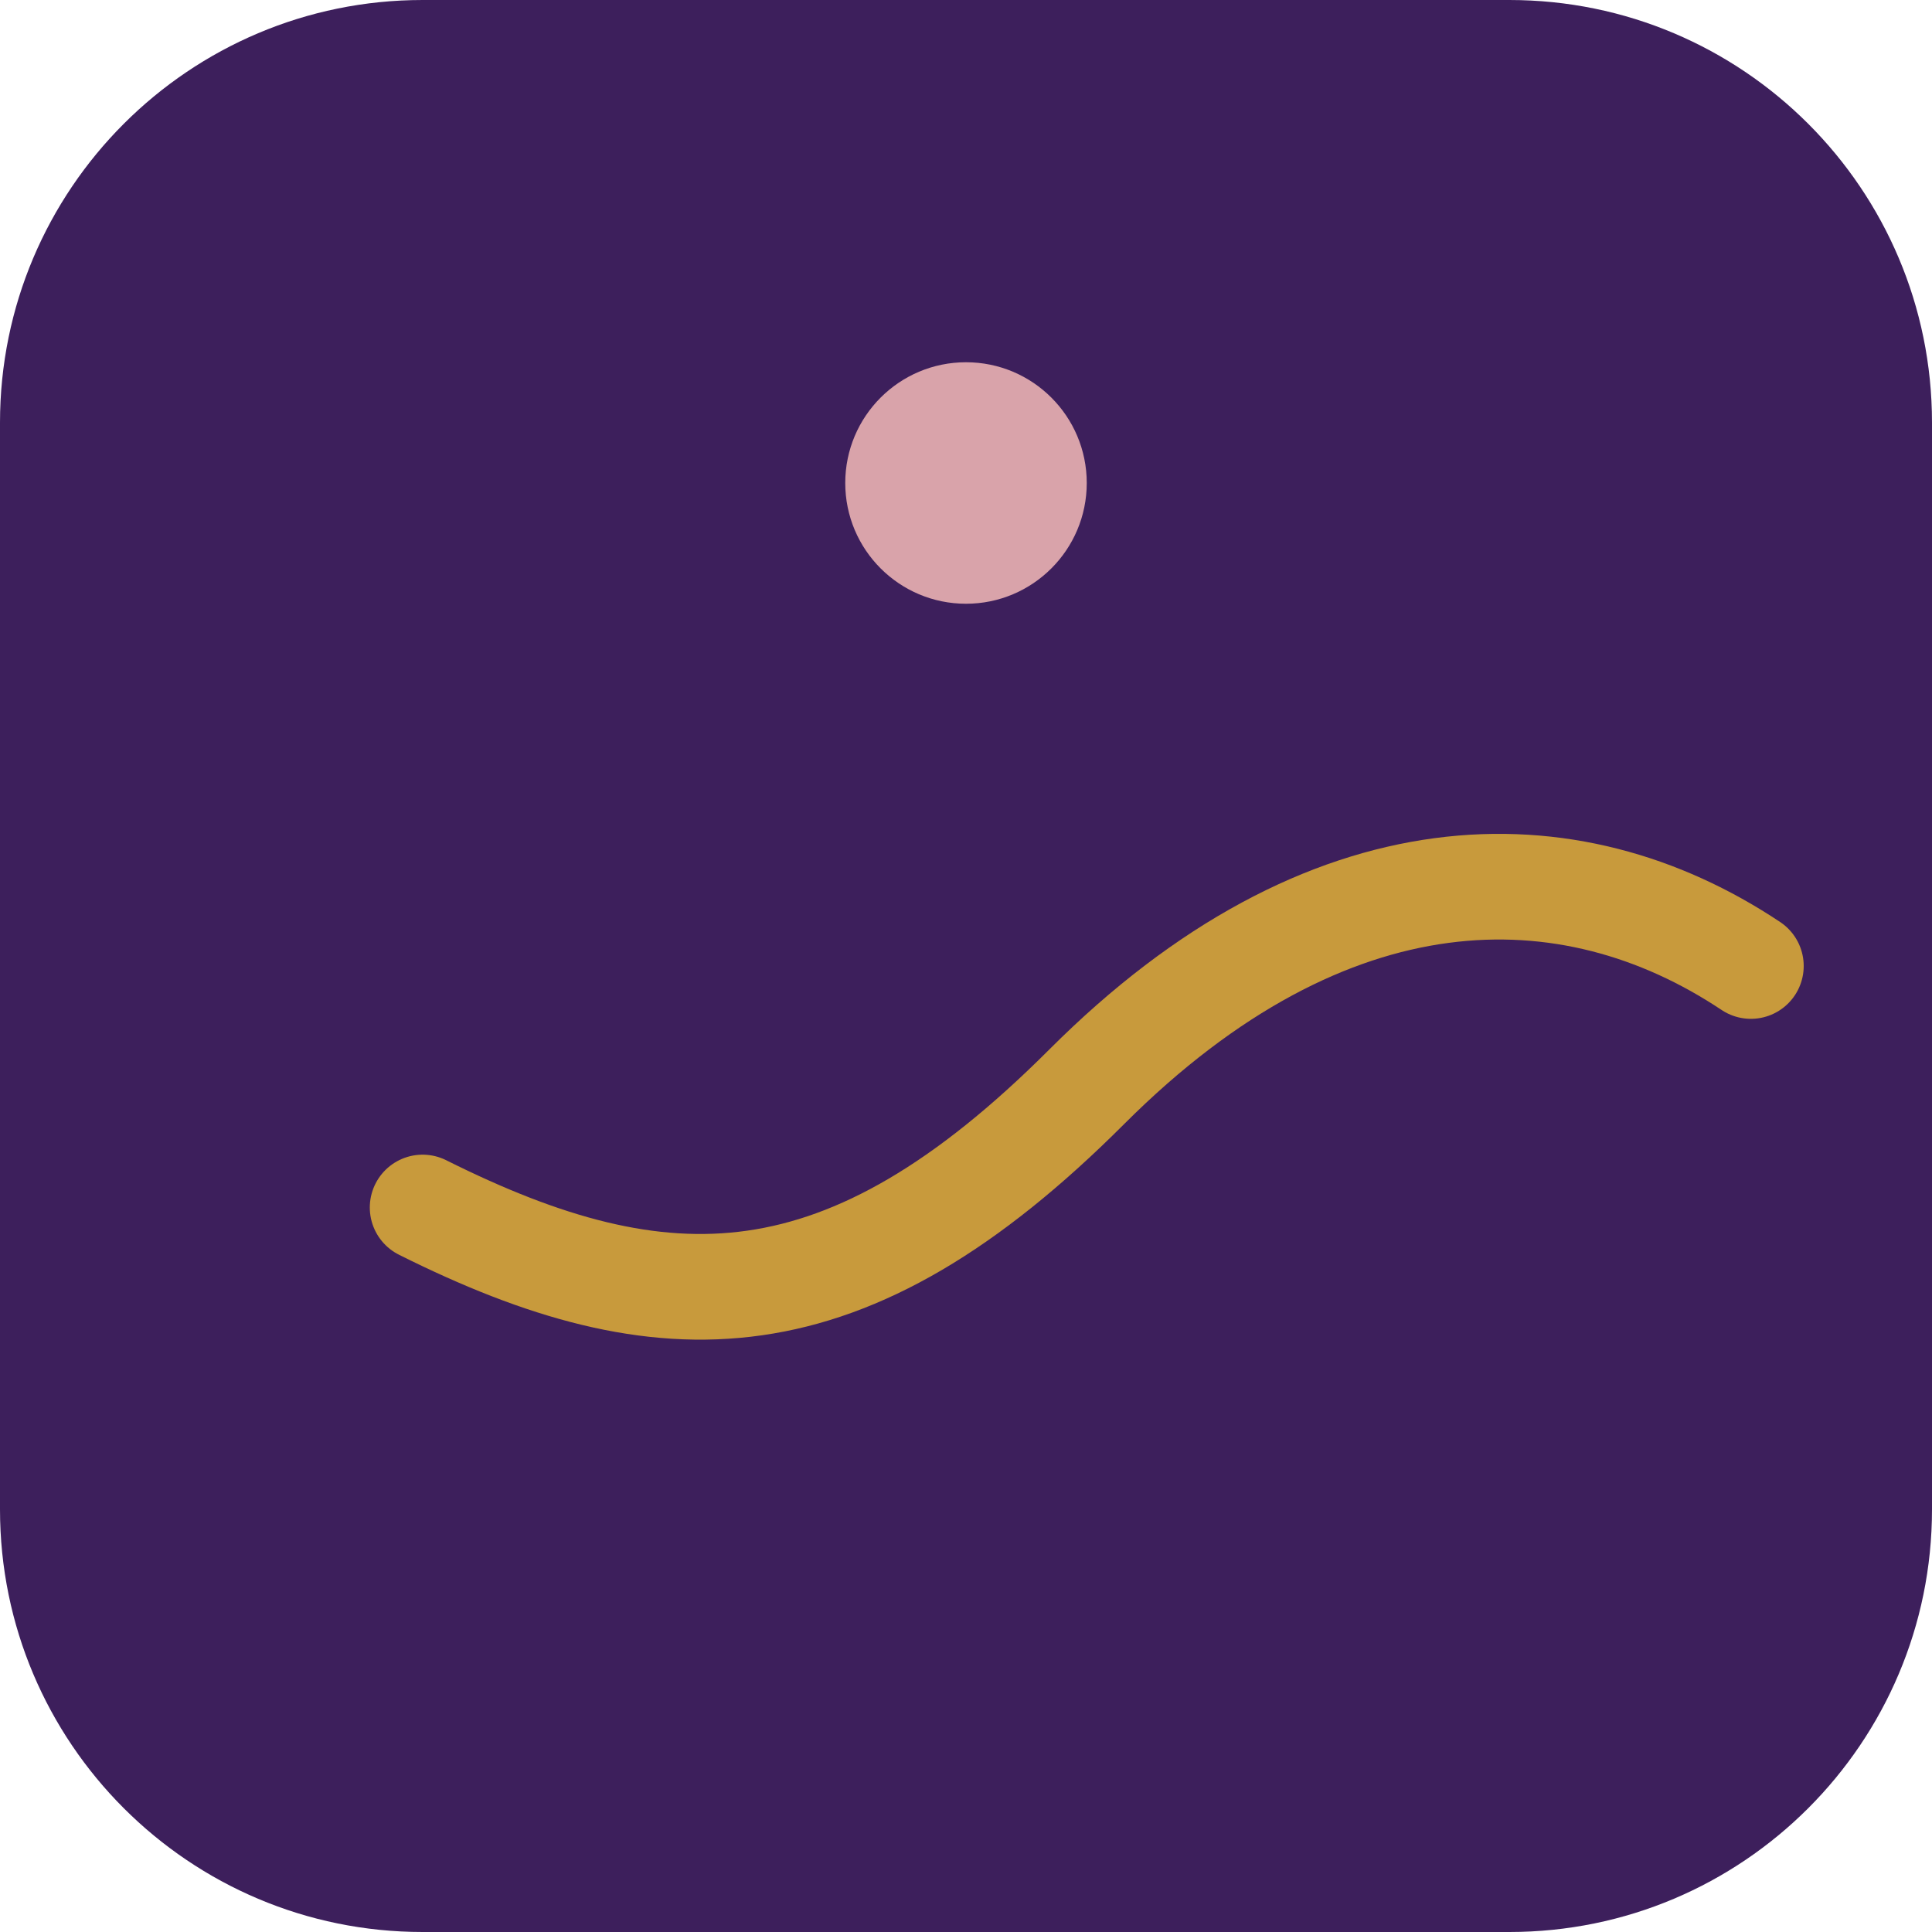
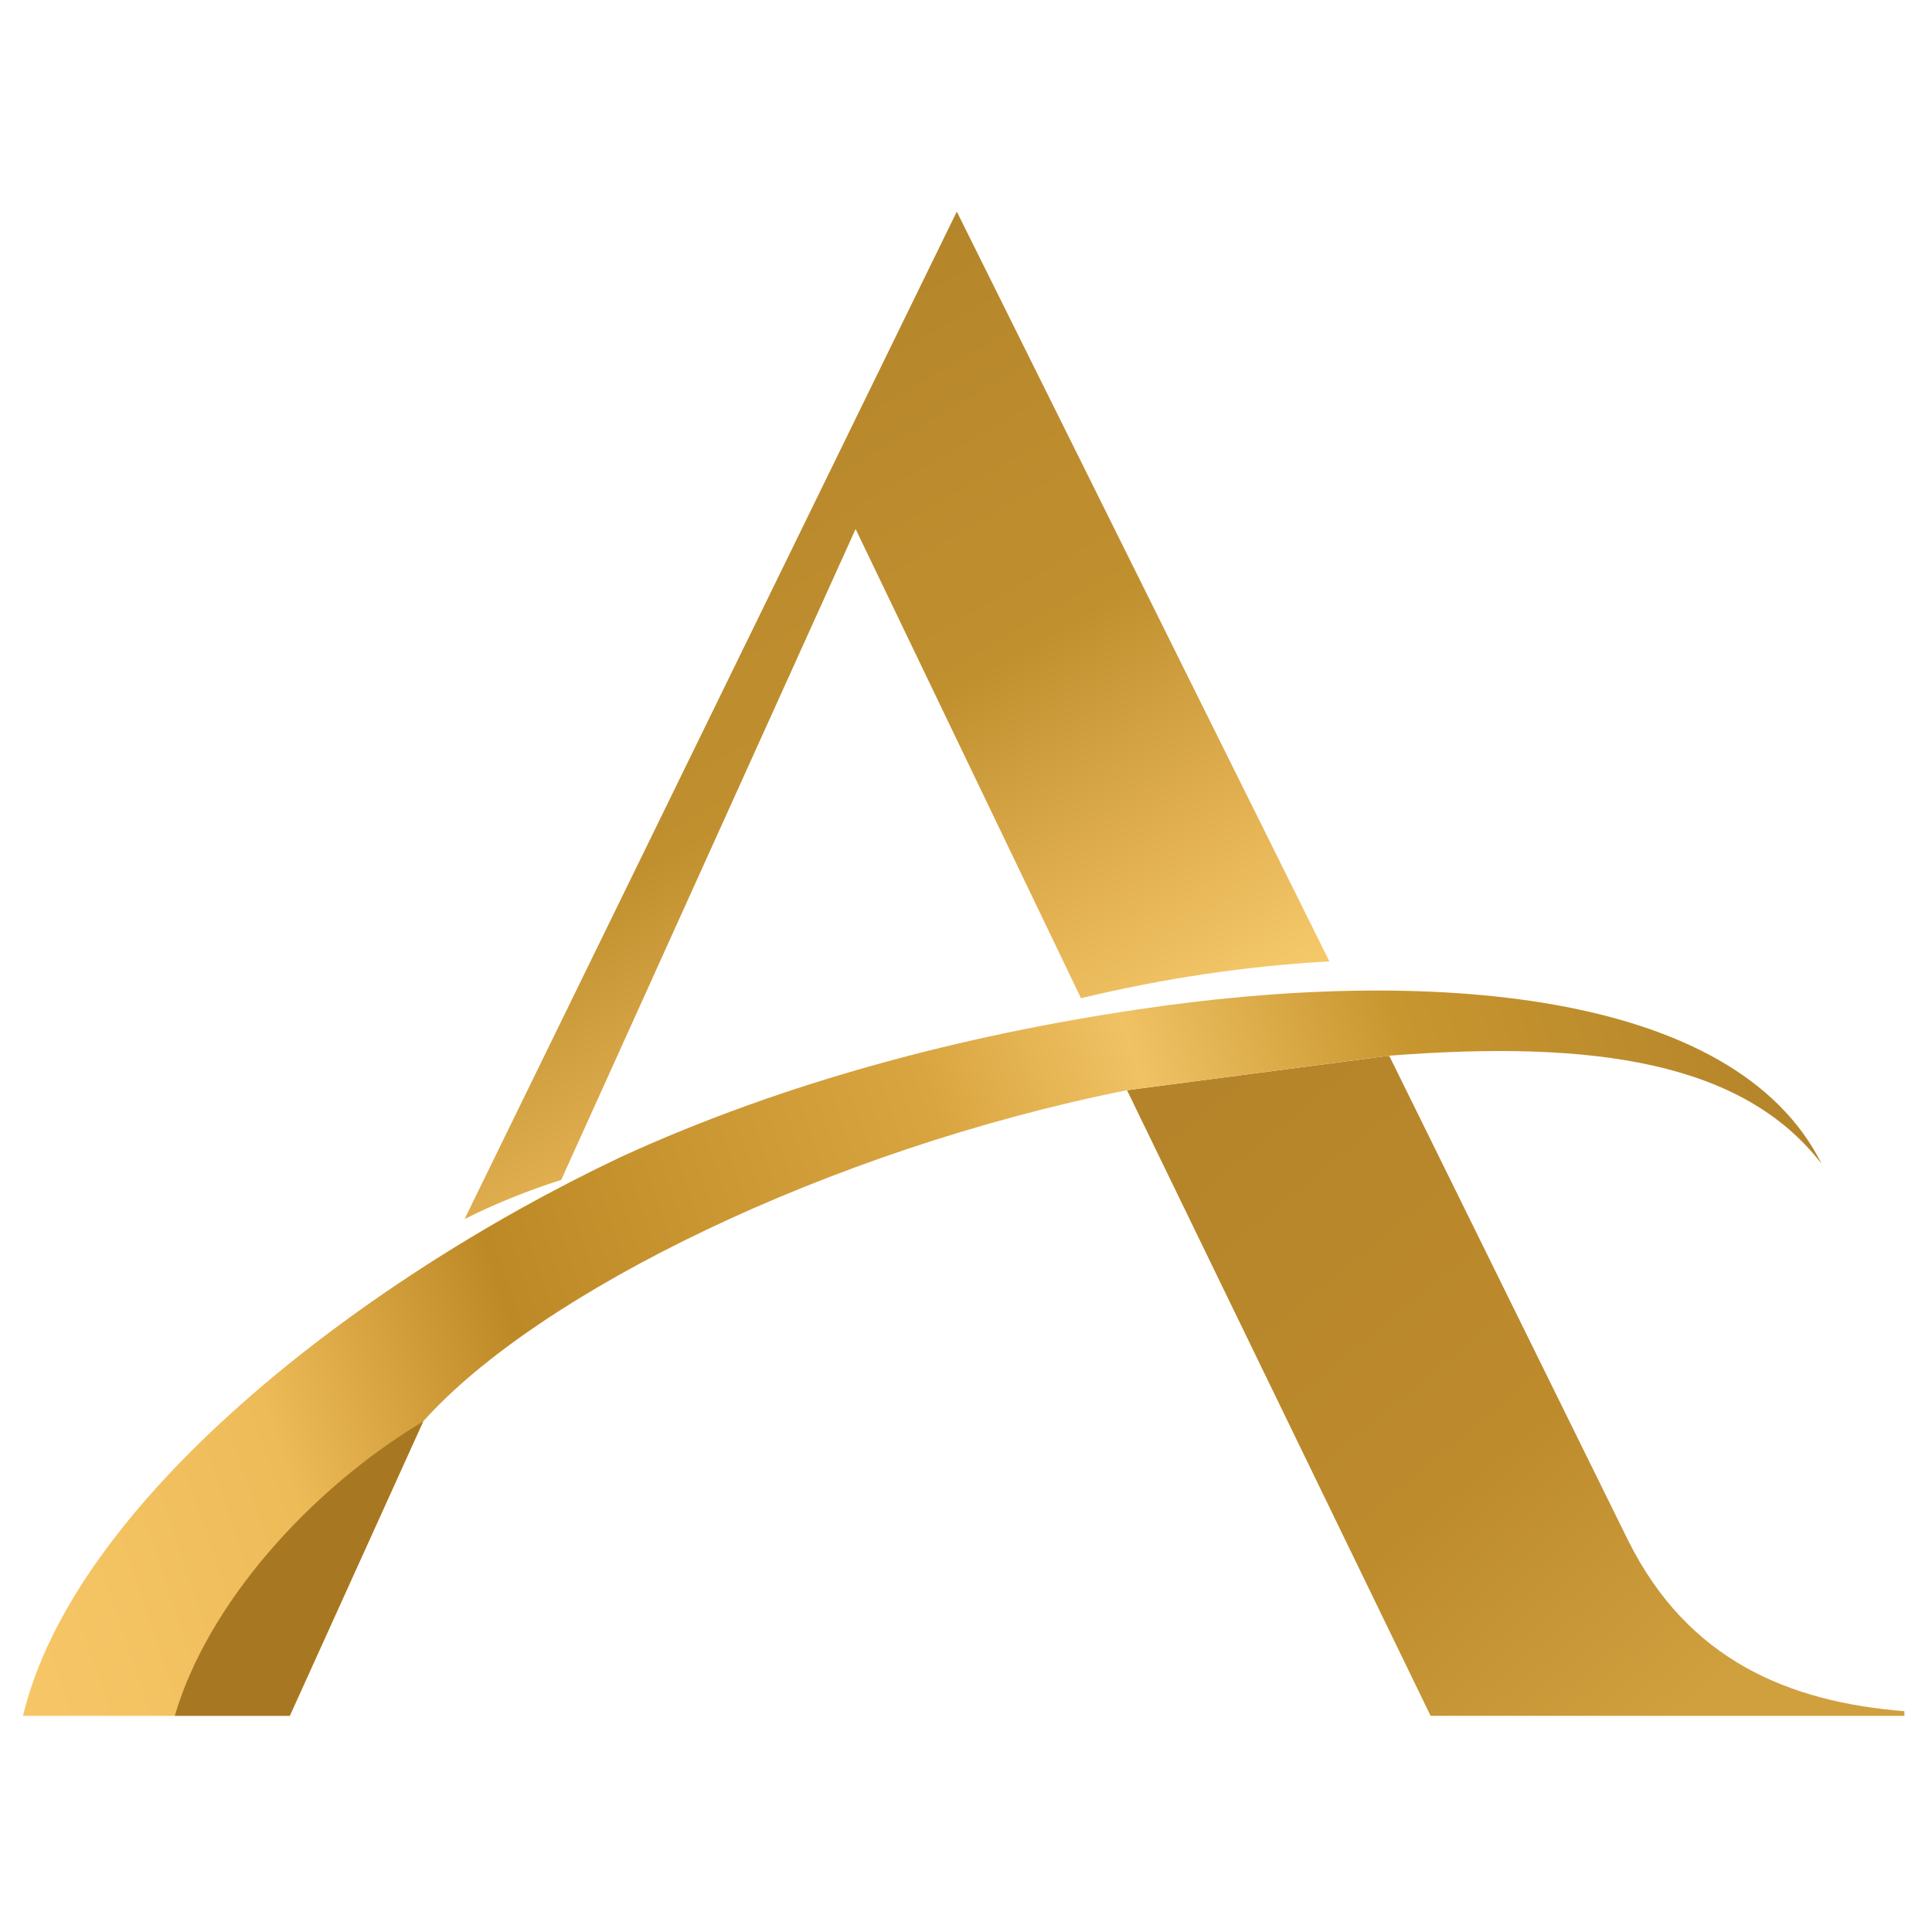
- <svg xmlns="http://www.w3.org/2000/svg" viewBox="0 0 64 64">
-   <rect width="64" height="64" rx="14" fill="#3D1F5C" />
-   <path d="M14 40c8 4 14 4 22 -4s16 -8 22 -4" stroke="#C89A3C" stroke-width="3.5" fill="none" stroke-linecap="round" />
-   <circle cx="32" cy="16" r="4" fill="#D9A3AA" />
+ <svg xmlns="http://www.w3.org/2000/svg" viewBox="335 181 420 420">
+   <defs>
+     <linearGradient id="a" gradientUnits="userSpaceOnUse" x1="520" y1="240" x2="610" y2="395">
+       <stop offset="0" stop-color="#b5852b" />
+       <stop offset="0.5" stop-color="#c0902f" />
+       <stop offset="0.8" stop-color="#e3b152" />
+       <stop offset="1" stop-color="#f4c869" />
+     </linearGradient>
+     <linearGradient id="s" gradientUnits="userSpaceOnUse" x1="345" y1="550" x2="731" y2="420">
+       <stop offset="0" stop-color="#f6c666" />
+       <stop offset="0.16" stop-color="#eebb59" />
+       <stop offset="0.3" stop-color="#bd8926" />
+       <stop offset="0.55" stop-color="#d9a540" />
+       <stop offset="0.66" stop-color="#f0c264" />
+       <stop offset="0.8" stop-color="#c8962f" />
+       <stop offset="1" stop-color="#b3832a" />
+     </linearGradient>
+     <linearGradient id="t" gradientUnits="userSpaceOnUse" x1="590" y1="420" x2="700" y2="554">
+       <stop offset="0" stop-color="#b5842a" />
+       <stop offset="0.6" stop-color="#bd8b2c" />
+       <stop offset="1" stop-color="#d0a03f" />
+     </linearGradient>
+   </defs>
+   <path fill="url(#a)" d="M543 227L624 390Q597 391.500 570 398L521 296L457 437.500Q446 441 436 446Z" />
+   <path fill="url(#t)" d="M580 418L637 410.500L689 516C702 542 724 551 749 553V554H646Z" />
+   <path fill="url(#s)" d="M340 554C351 508 412 460 470 432.500C506 416 545 406 582 400.500C645 391 712 396 731 434C714 412 682 407 637 410.500L580 418C515 431 452 462 427 490L398 554Z" />
+   <path fill="#a87722" d="M373 554C380 530 402 505 427 490L398 554Z" />
</svg>
